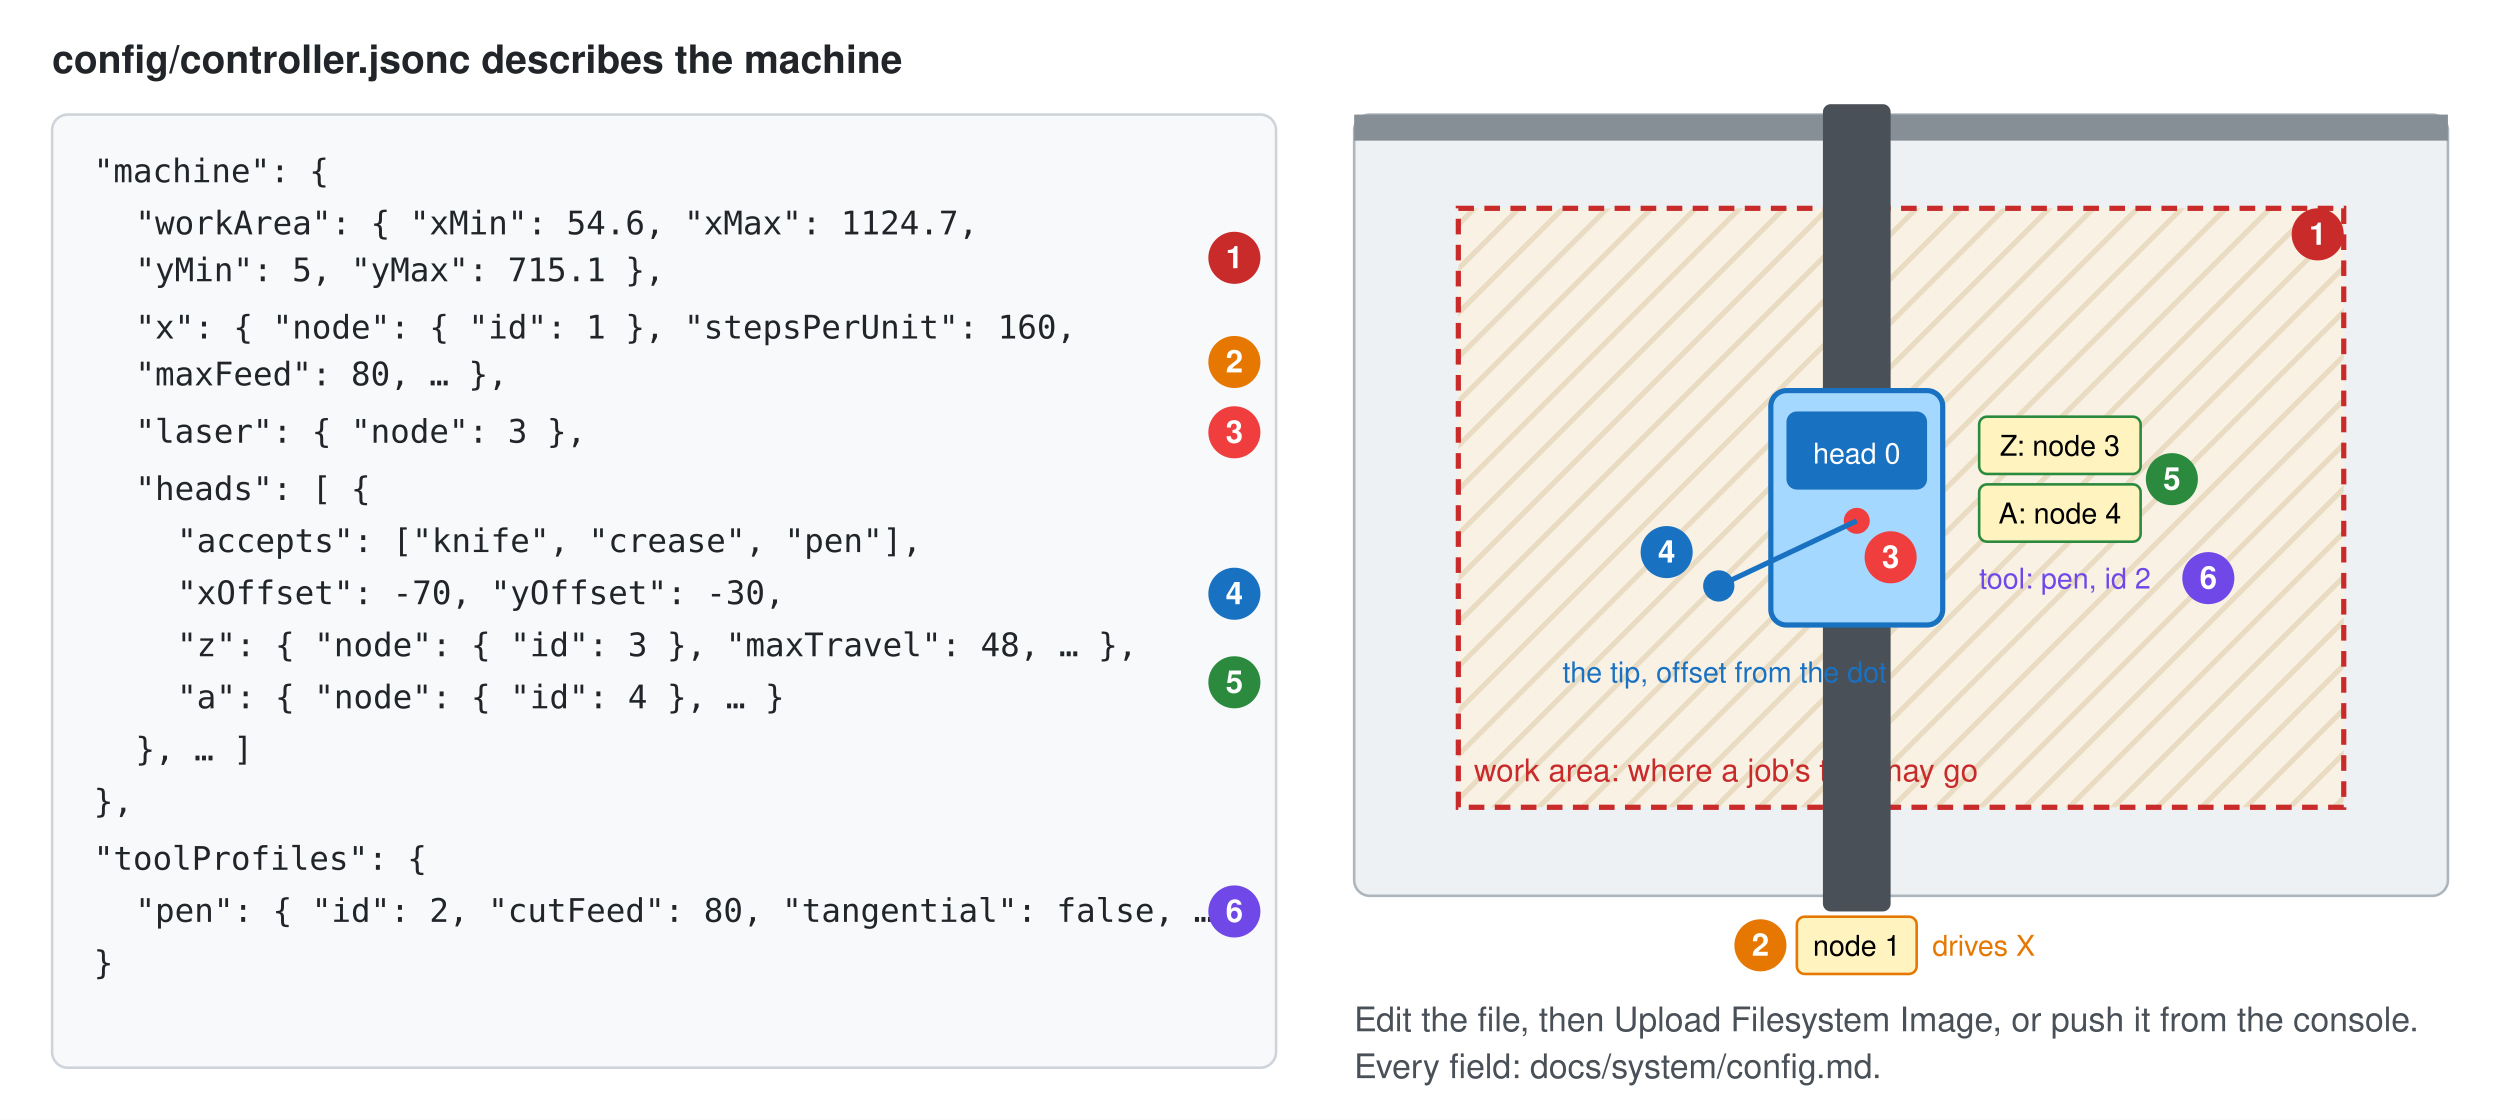
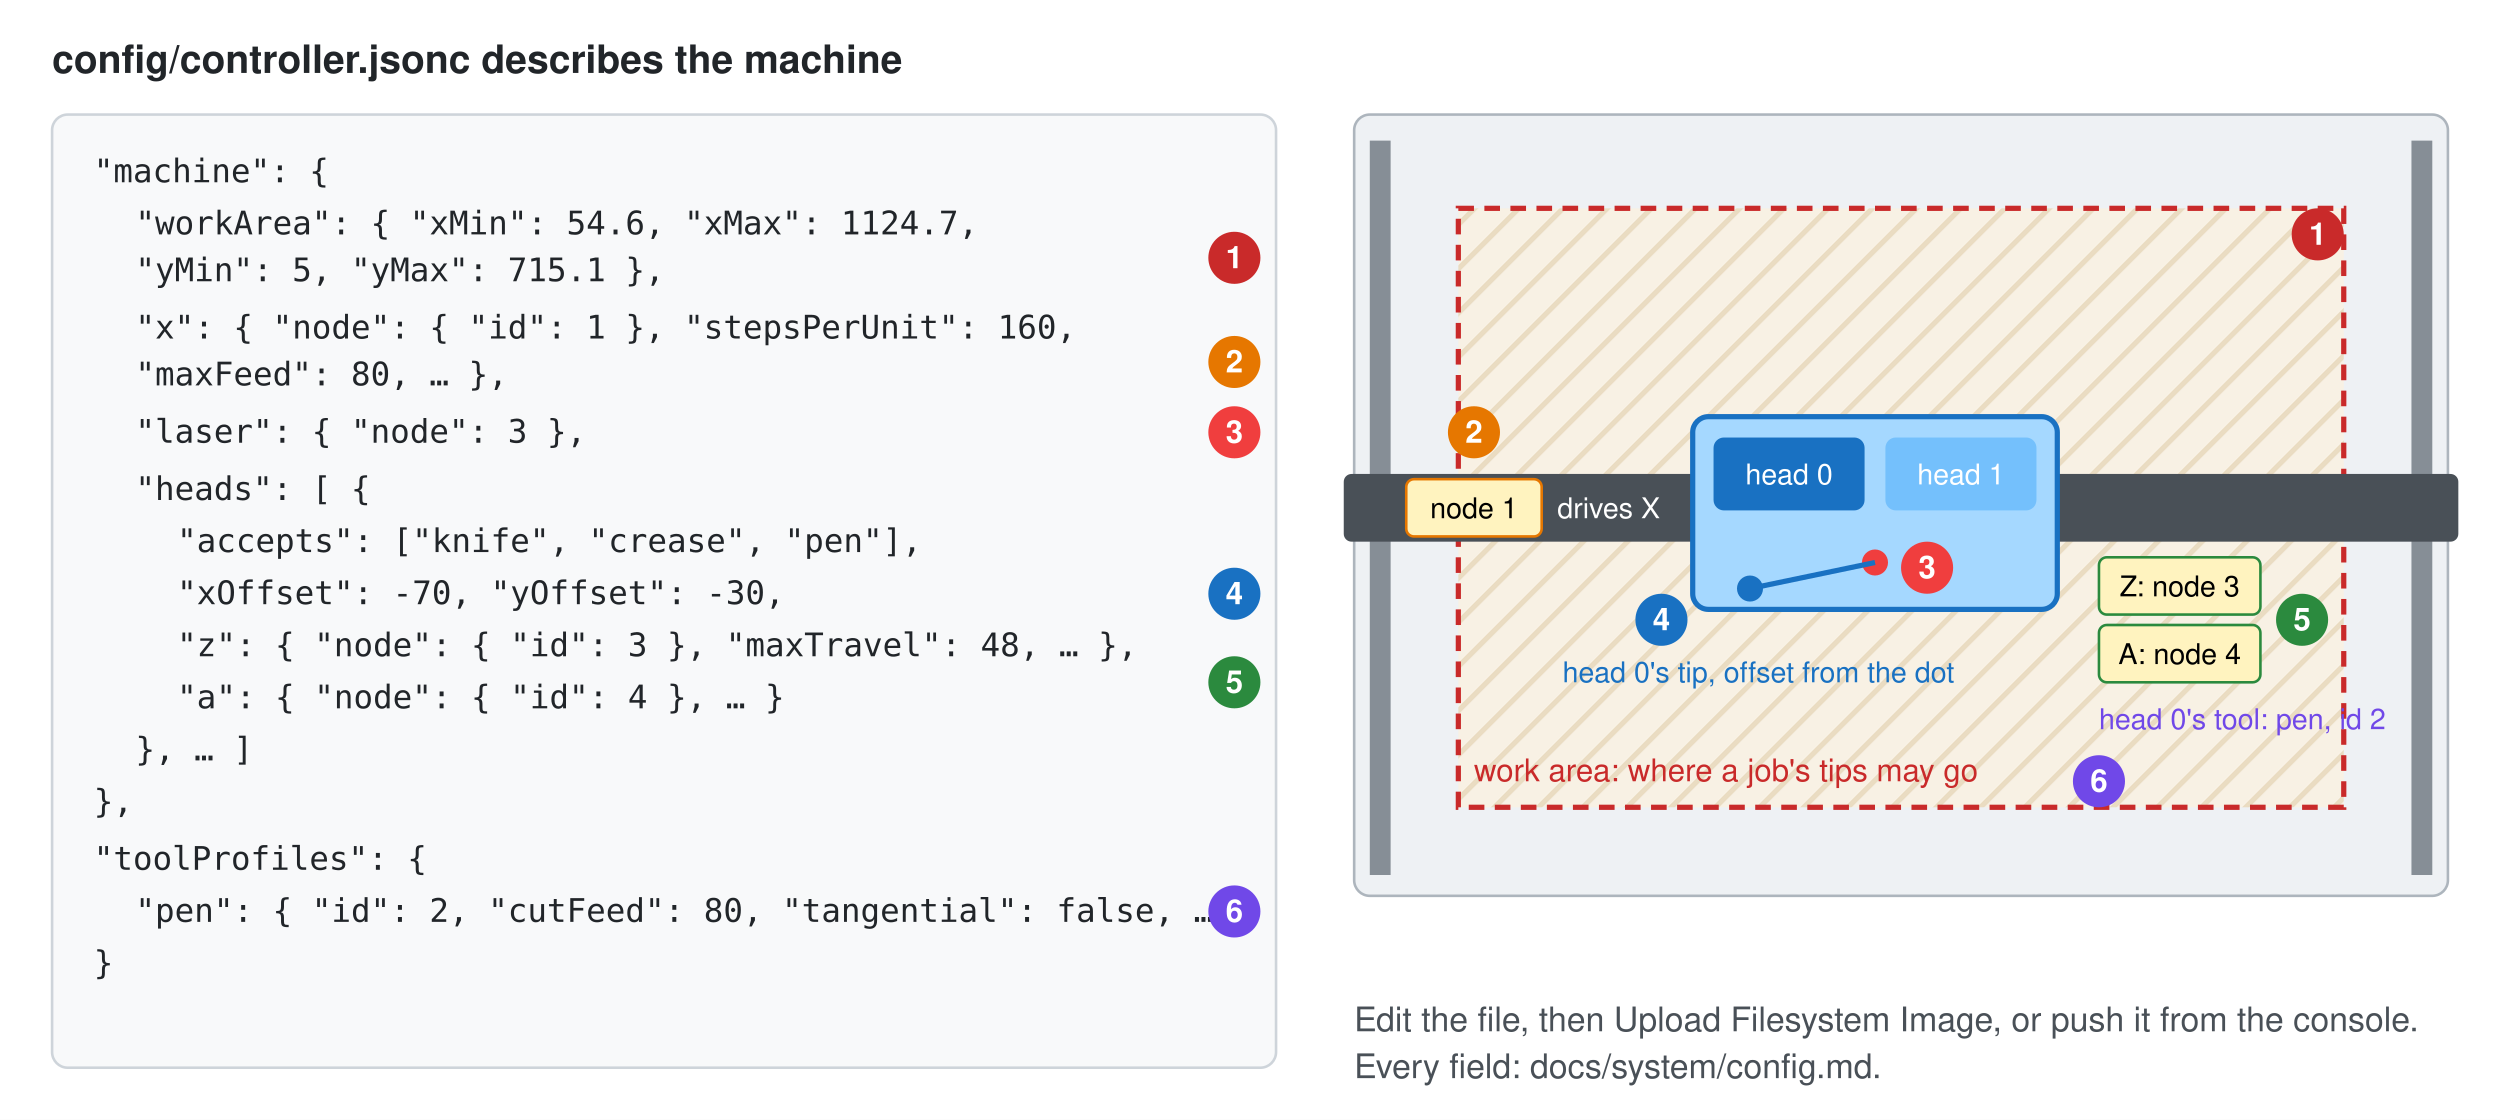
<svg xmlns="http://www.w3.org/2000/svg" viewBox="0 0 960 430" font-family="-apple-system, Segoe UI, Helvetica, Arial, sans-serif" font-size="13">
  <defs>
    <pattern id="sheet" width="12" height="12" patternUnits="userSpaceOnUse" patternTransform="rotate(45)">
      <rect width="12" height="12" fill="#f8f1e4" />
      <line x1="0" y1="0" x2="0" y2="12" stroke="#eadcc2" stroke-width="4" />
    </pattern>
  </defs>
  <rect width="960" height="430" fill="#ffffff" />
  <text x="20" y="28" font-size="15" font-weight="700" fill="#212529">config/controller.jsonc describes the machine</text>
  <rect x="20" y="44" width="470" height="366" rx="6" fill="#f8f9fa" stroke="#ced4da" />
  <g font-family="ui-monospace, SFMono-Regular, Consolas, monospace" font-size="12.5" fill="#212529">
    <text x="36" y="70">"machine": {</text>
    <text x="52" y="90">"workArea": { "xMin": 54.6, "xMax": 1124.7,</text>
    <text x="52" y="108">              "yMin": 5,    "yMax": 715.1 },</text>
    <text x="52" y="130">"x": { "node": { "id": 1 }, "stepsPerUnit": 160,</text>
    <text x="52" y="148">       "maxFeed": 80, … },</text>
    <text x="52" y="170">"laser": { "node": 3 },</text>
    <text x="52" y="192">"heads": [ {</text>
    <text x="68" y="212">"accepts": ["knife", "crease", "pen"],</text>
    <text x="68" y="232">"xOffset": -70, "yOffset": -30,</text>
    <text x="68" y="252">"z": { "node": { "id": 3 }, "maxTravel": 48, … },</text>
    <text x="68" y="272">"a": { "node": { "id": 4 }, … }</text>
    <text x="52" y="292">}, … ]</text>
    <text x="36" y="312">},</text>
    <text x="36" y="334">"toolProfiles": {</text>
    <text x="52" y="354">"pen": { "id": 2, "cutFeed": 80, "tangential": false, … }</text>
    <text x="36" y="374">}</text>
  </g>
  <g font-size="12" font-weight="700" fill="#fff" text-anchor="middle">
    <circle cx="474" cy="99" r="10" fill="#c92a2a" />
    <text x="474" y="103">1</text>
    <circle cx="474" cy="139" r="10" fill="#e67700" />
    <text x="474" y="143">2</text>
    <circle cx="474" cy="166" r="10" fill="#f03e3e" />
    <text x="474" y="170">3</text>
    <circle cx="474" cy="228" r="10" fill="#1971c2" />
    <text x="474" y="232">4</text>
    <circle cx="474" cy="262" r="10" fill="#2b8a3e" />
    <text x="474" y="266">5</text>
    <circle cx="474" cy="350" r="10" fill="#7048e8" />
    <text x="474" y="354">6</text>
  </g>
  <rect x="520" y="44" width="420" height="300" rx="6" fill="#eef1f4" stroke="#adb5bd" />
  <rect x="560" y="80" width="340" height="230" fill="url(#sheet)" stroke="#c92a2a" stroke-width="2" stroke-dasharray="6 4" />
  <text x="566" y="300" fill="#c92a2a" font-size="12">work area: where a job's tips may go</text>
-   <rect x="520" y="44" width="420" height="10" fill="#868e96" />
-   <rect x="700" y="40" width="26" height="310" rx="3" fill="#495057" />
-   <rect x="690" y="352" width="46" height="22" rx="3" fill="#fff3bf" stroke="#e67700" />
-   <text x="713" y="367" text-anchor="middle" font-size="11">node 1</text>
-   <text x="742" y="367" font-size="11" fill="#e67700">drives X</text>
-   <rect x="680" y="150" width="66" height="90" rx="6" fill="#a5d8ff" stroke="#1971c2" stroke-width="2" />
-   <circle cx="713" cy="200" r="5" fill="#f03e3e" />
-   <rect x="686" y="158" width="54" height="30" rx="4" fill="#1971c2" />
-   <text x="713" y="178" fill="#fff" text-anchor="middle" font-size="11">head 0</text>
-   <line x1="713" y1="200" x2="660" y2="225" stroke="#1971c2" stroke-width="2" />
-   <circle cx="660" cy="225" r="6" fill="#1971c2" />
-   <text x="600" y="262" fill="#1971c2" font-size="11">the tip, offset from the dot</text>
-   <rect x="760" y="160" width="62" height="22" rx="3" fill="#fff3bf" stroke="#2b8a3e" />
-   <text x="791" y="175" text-anchor="middle" font-size="11">Z: node 3</text>
-   <rect x="760" y="186" width="62" height="22" rx="3" fill="#fff3bf" stroke="#2b8a3e" />
-   <text x="791" y="201" text-anchor="middle" font-size="11">A: node 4</text>
-   <text x="760" y="226" fill="#7048e8" font-size="11">tool: pen, id 2</text>
+   <rect x="526" y="54" width="8" height="282" fill="#868e96" />
+   <rect x="926" y="54" width="8" height="282" fill="#868e96" />
+   <rect x="516" y="182" width="428" height="26" rx="3" fill="#495057" />
+   <rect x="540" y="184" width="52" height="22" rx="3" fill="#fff3bf" stroke="#e67700" />
+   <text x="566" y="199" text-anchor="middle" font-size="11">node 1</text>
+   <text x="598" y="199" font-size="11" fill="#fff">drives X</text>
+   <rect x="650" y="160" width="140" height="74" rx="6" fill="#a5d8ff" stroke="#1971c2" stroke-width="2" />
+   <rect x="658" y="168" width="58" height="28" rx="4" fill="#1971c2" />
+   <text x="687" y="186" fill="#fff" text-anchor="middle" font-size="11">head 0</text>
+   <rect x="724" y="168" width="58" height="28" rx="4" fill="#74c0fc" />
+   <text x="753" y="186" fill="#fff" text-anchor="middle" font-size="11">head 1</text>
+   <circle cx="720" cy="216" r="5" fill="#f03e3e" />
+   <line x1="720" y1="216" x2="672" y2="226" stroke="#1971c2" stroke-width="2" />
+   <circle cx="672" cy="226" r="5" fill="#1971c2" />
+   <text x="600" y="262" fill="#1971c2" font-size="11">head 0's tip, offset from the dot</text>
+   <rect x="806" y="214" width="62" height="22" rx="3" fill="#fff3bf" stroke="#2b8a3e" />
+   <text x="837" y="229" text-anchor="middle" font-size="11">Z: node 3</text>
+   <rect x="806" y="240" width="62" height="22" rx="3" fill="#fff3bf" stroke="#2b8a3e" />
+   <text x="837" y="255" text-anchor="middle" font-size="11">A: node 4</text>
+   <text x="806" y="280" fill="#7048e8" font-size="11">head 0's tool: pen, id 2</text>
  <g font-size="12" font-weight="700" fill="#fff" text-anchor="middle">
    <circle cx="890" cy="90" r="10" fill="#c92a2a" />
    <text x="890" y="94">1</text>
-     <circle cx="676" cy="363" r="10" fill="#e67700" />
-     <text x="676" y="367">2</text>
-     <circle cx="726" cy="214" r="10" fill="#f03e3e" />
-     <text x="726" y="218">3</text>
-     <circle cx="640" cy="212" r="10" fill="#1971c2" />
-     <text x="640" y="216">4</text>
-     <circle cx="834" cy="184" r="10" fill="#2b8a3e" />
-     <text x="834" y="188">5</text>
-     <circle cx="848" cy="222" r="10" fill="#7048e8" />
-     <text x="848" y="226">6</text>
+     <circle cx="566" cy="166" r="10" fill="#e67700" />
+     <text x="566" y="170">2</text>
+     <circle cx="740" cy="218" r="10" fill="#f03e3e" />
+     <text x="740" y="222">3</text>
+     <circle cx="638" cy="238" r="10" fill="#1971c2" />
+     <text x="638" y="242">4</text>
+     <circle cx="884" cy="238" r="10" fill="#2b8a3e" />
+     <text x="884" y="242">5</text>
+     <circle cx="806" cy="300" r="10" fill="#7048e8" />
+     <text x="806" y="304">6</text>
  </g>
  <text x="520" y="396" fill="#495057">Edit the file, then Upload Filesystem Image, or push it from the console.</text>
  <text x="520" y="414" fill="#495057">Every field: docs/system/config.md.</text>
</svg>
